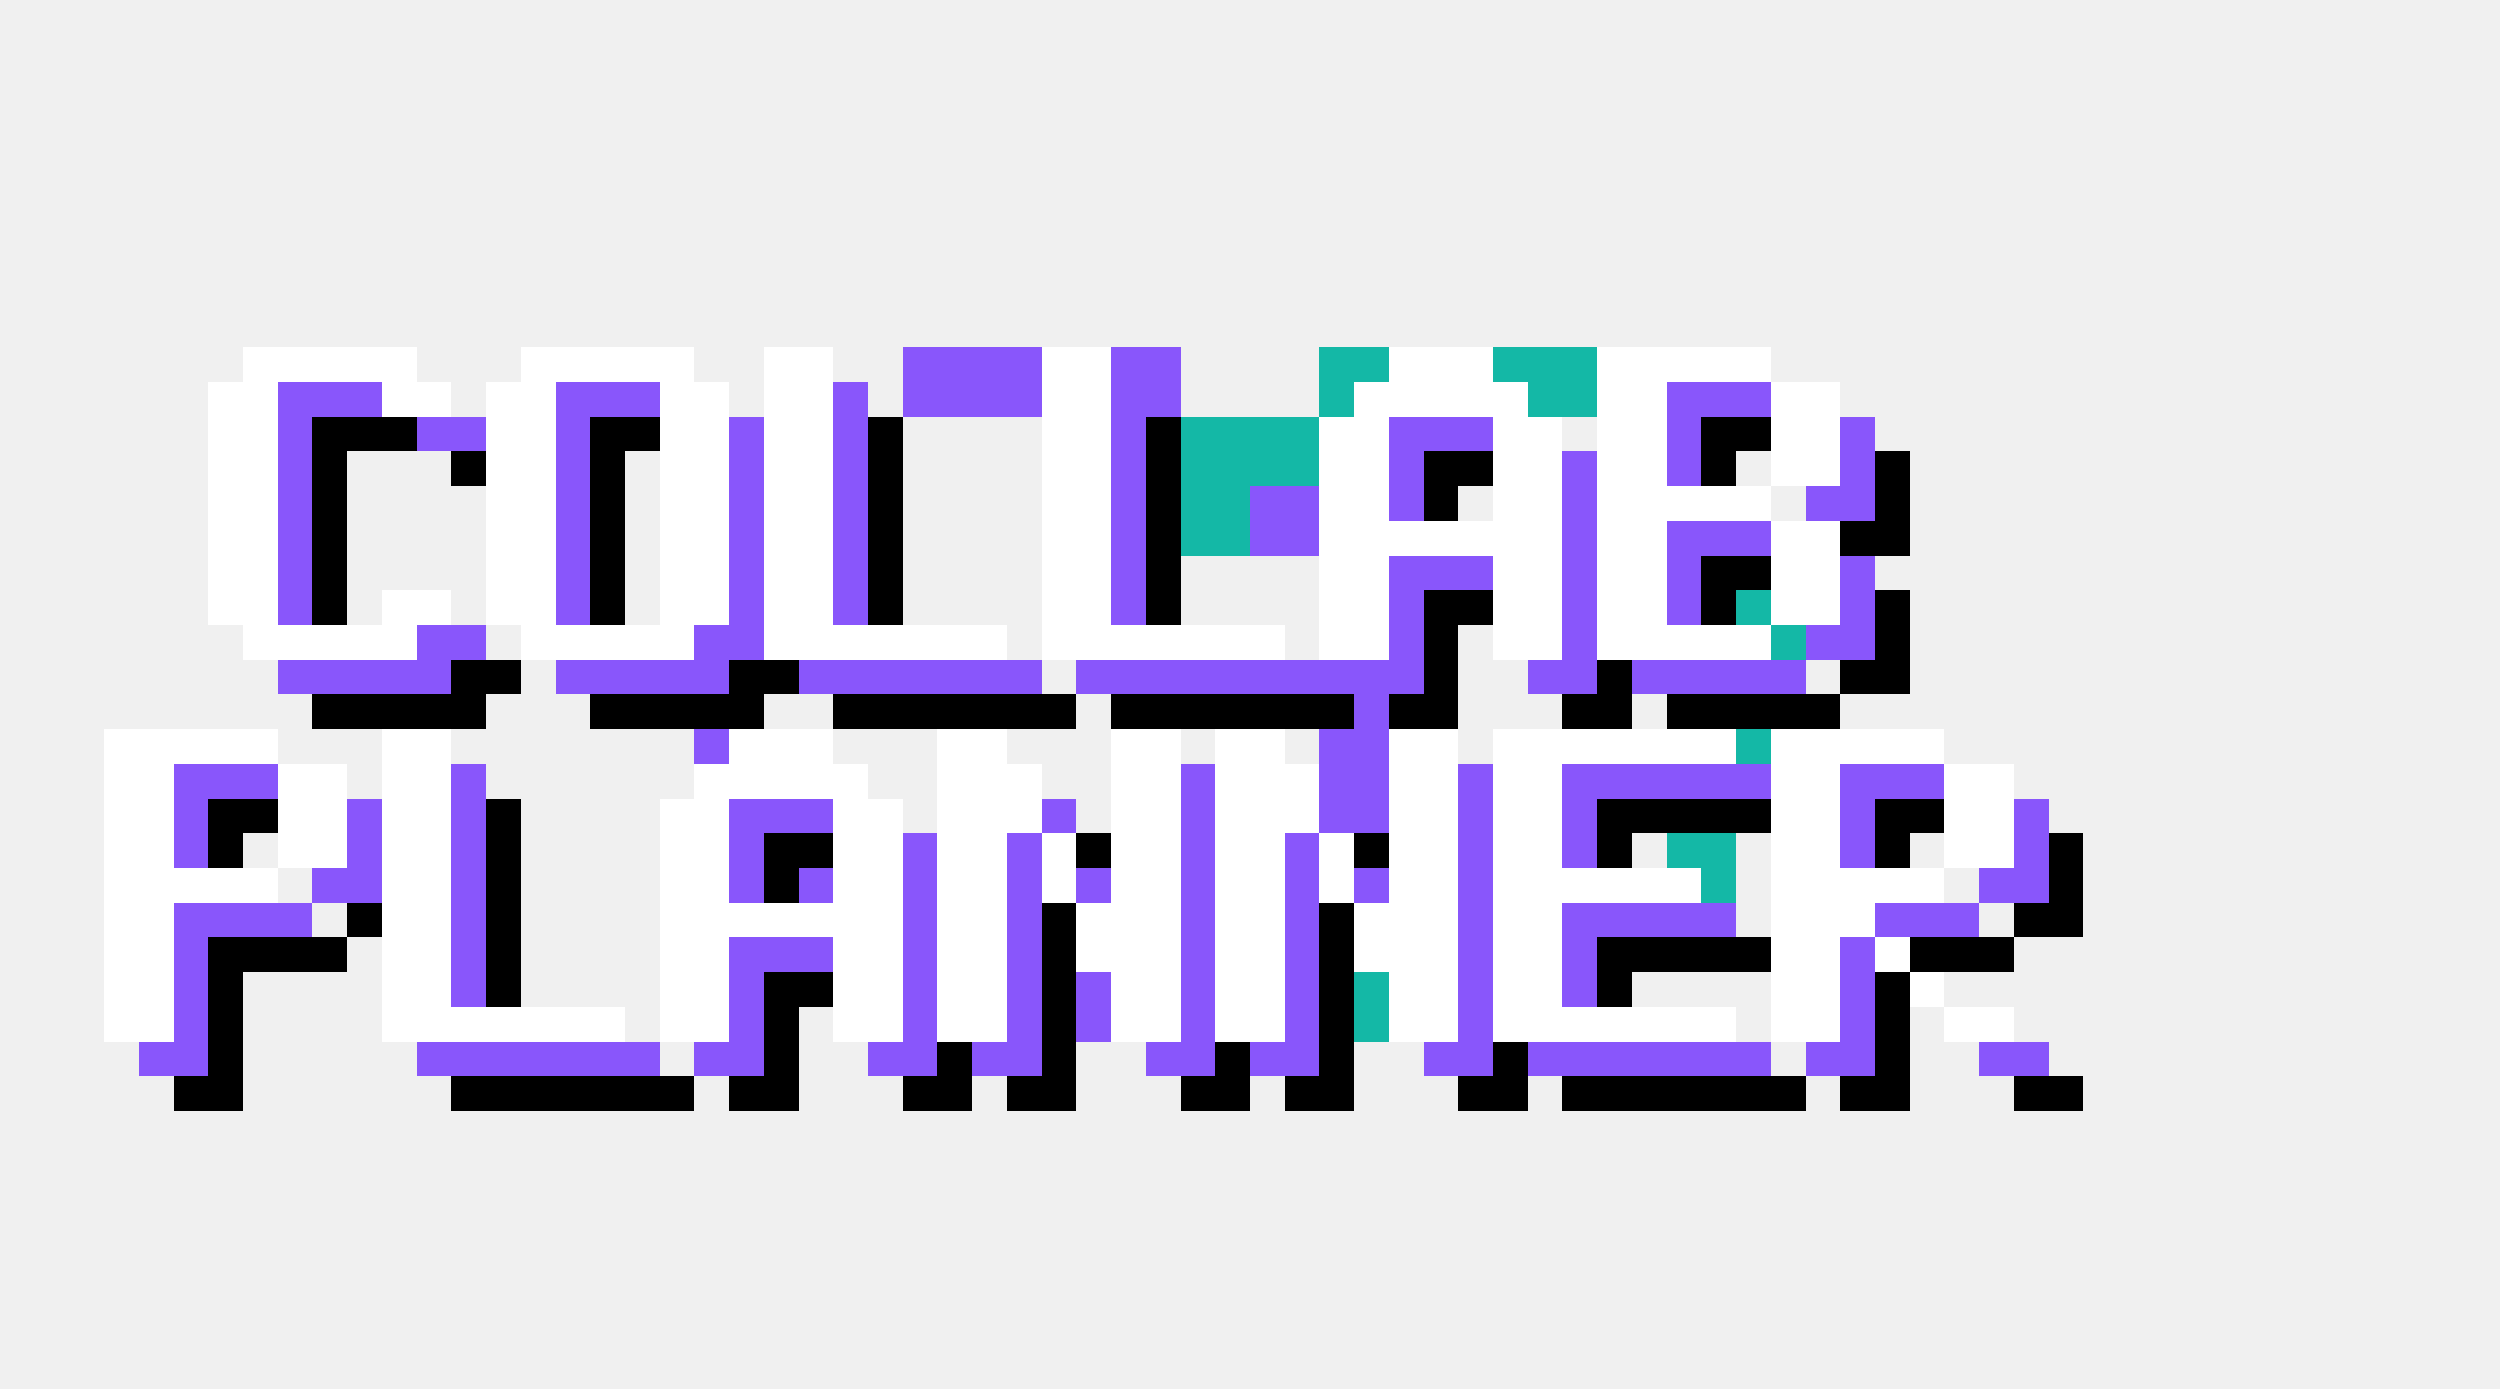
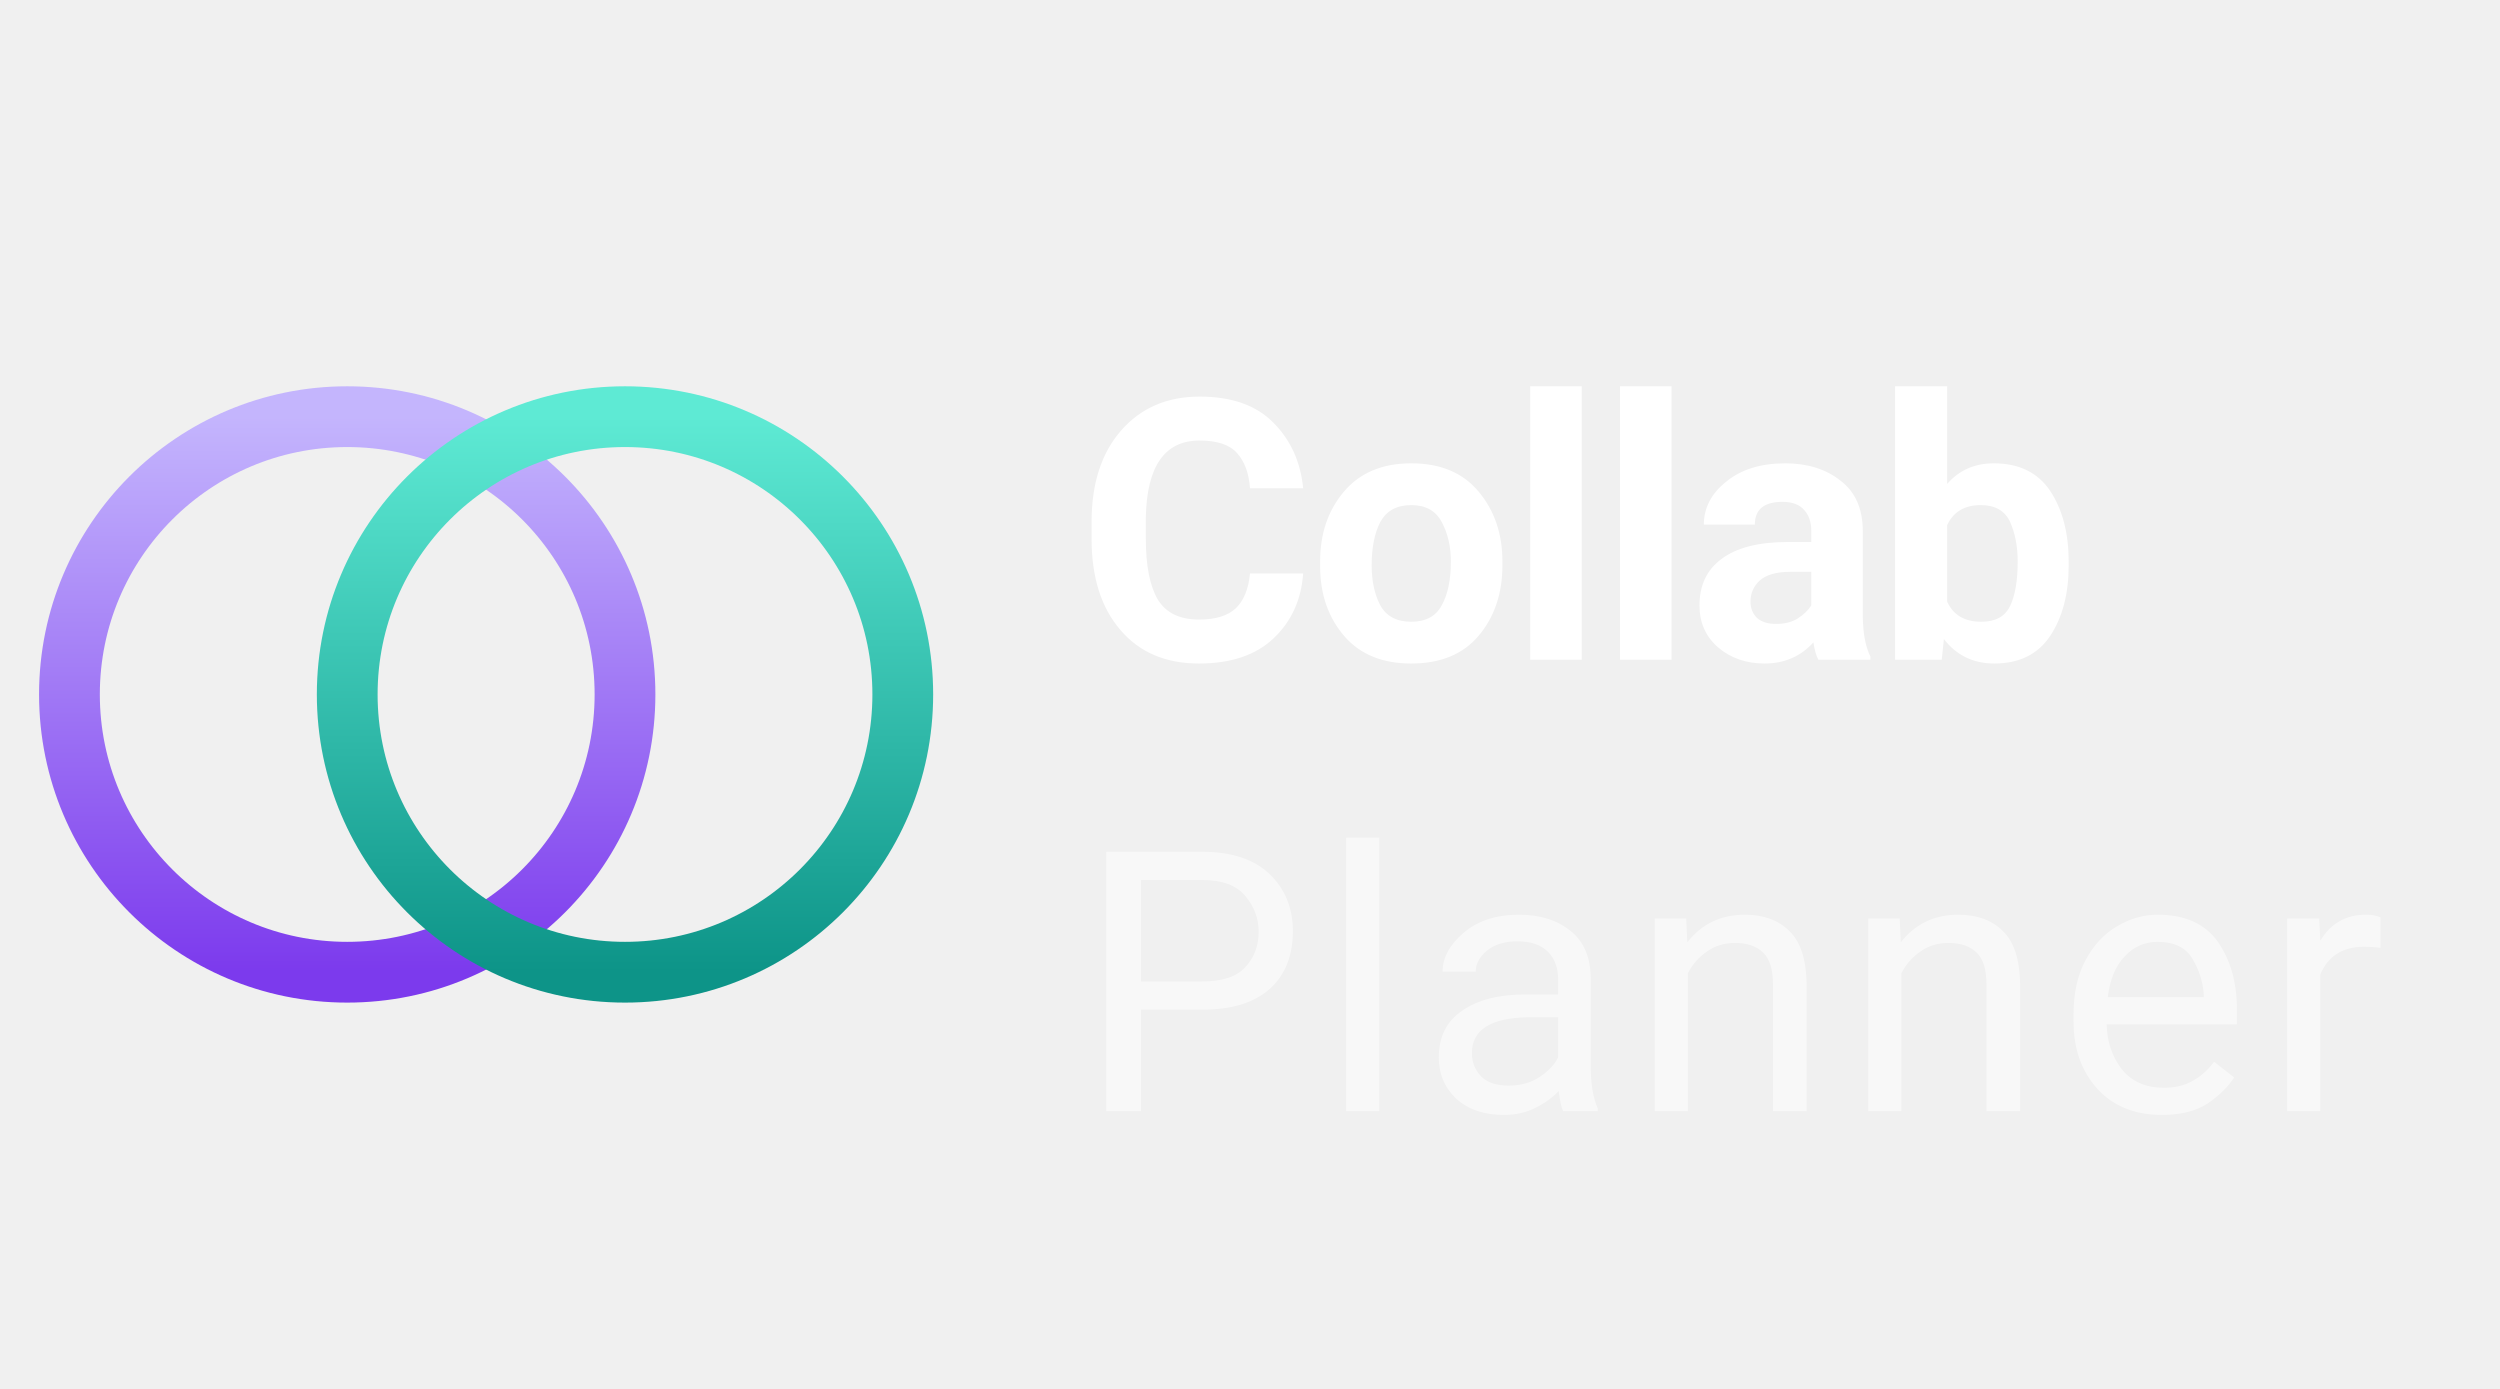
- <svg xmlns="http://www.w3.org/2000/svg" viewBox="0 0 72 40" shape-rendering="crispEdges">
-   <g fill="#8956FB">
-     <rect x="26" y="10" width="8" height="2" />
-     <rect x="22" y="12" width="4" height="2" />
-     <rect x="22" y="14" width="2" height="2" />
-     <rect x="20" y="16" width="2" height="8" />
-     <rect x="36" y="14" width="2" height="2" />
-     <rect x="38" y="16" width="2" height="8" />
-     <rect x="36" y="24" width="2" height="2" />
-     <rect x="22" y="24" width="2" height="2" />
-     <rect x="22" y="26" width="4" height="2" />
-     <rect x="26" y="28" width="8" height="2" />
-     <rect x="34" y="26" width="4" height="2" />
+ <svg xmlns="http://www.w3.org/2000/svg" viewBox="0 0 72 40" fill="none">
+   <defs>
+     <linearGradient id="lg-purple" x1="0" y1="0" x2="0" y2="1">
+       <stop offset="0%" stop-color="#c4b5fd" />
+       <stop offset="100%" stop-color="#7c3aed" />
+     </linearGradient>
+     <linearGradient id="lg-teal" x1="0" y1="0" x2="0" y2="1">
+       <stop offset="0%" stop-color="#5eead4" />
+       <stop offset="100%" stop-color="#0d9488" />
+     </linearGradient>
+   </defs>
+   <g stroke-width="1.75" stroke-linecap="round">
+     <circle cx="10" cy="20" r="8" stroke="url(#lg-purple)" />
+     <circle cx="18" cy="20" r="8" stroke="url(#lg-teal)" />
  </g>
-   <g fill="#14b8a6">
-     <rect x="38" y="10" width="8" height="2" />
-     <rect x="46" y="12" width="4" height="2" />
-     <rect x="48" y="14" width="2" height="2" />
-     <rect x="50" y="16" width="2" height="8" />
-     <rect x="34" y="14" width="2" height="2" />
-     <rect x="32" y="16" width="2" height="8" />
-     <rect x="34" y="24" width="2" height="2" />
-     <rect x="48" y="24" width="2" height="2" />
-     <rect x="46" y="26" width="4" height="2" />
-     <rect x="38" y="28" width="8" height="2" />
-     <rect x="34" y="12" width="4" height="2" />
-   </g>
-   <defs>
-     <g id="C">
-       <rect x="1" y="0" width="5" height="1" />
-       <rect x="0" y="1" width="2" height="7" />
-       <rect x="5" y="1" width="2" height="1" />
-       <rect x="5" y="7" width="2" height="1" />
-       <rect x="1" y="8" width="5" height="1" />
-     </g>
-     <g id="O">
-       <rect x="1" y="0" width="5" height="1" />
-       <rect x="0" y="1" width="2" height="7" />
-       <rect x="5" y="1" width="2" height="7" />
-       <rect x="1" y="8" width="5" height="1" />
-     </g>
-     <g id="L">
-       <rect x="0" y="0" width="2" height="8" />
-       <rect x="0" y="8" width="7" height="1" />
-     </g>
-     <g id="A">
-       <rect x="2" y="0" width="3" height="1" />
-       <rect x="1" y="1" width="5" height="1" />
-       <rect x="0" y="2" width="2" height="7" />
-       <rect x="5" y="2" width="2" height="7" />
-       <rect x="2" y="5" width="3" height="1" />
-     </g>
-     <g id="B">
-       <rect x="0" y="0" width="5" height="1" />
-       <rect x="0" y="1" width="2" height="7" />
-       <rect x="5" y="1" width="2" height="3" />
-       <rect x="2" y="4" width="3" height="1" />
-       <rect x="5" y="5" width="2" height="3" />
-       <rect x="0" y="8" width="5" height="1" />
-     </g>
-     <g id="P">
-       <rect x="0" y="0" width="5" height="1" />
-       <rect x="0" y="1" width="2" height="8" />
-       <rect x="5" y="1" width="2" height="3" />
-       <rect x="2" y="4" width="3" height="1" />
-     </g>
-     <g id="N">
-       <rect x="0" y="0" width="2" height="9" />
-       <rect x="5" y="0" width="2" height="9" />
-       <rect x="2" y="1" width="1" height="2" />
-       <rect x="3" y="3" width="1" height="2" />
-       <rect x="4" y="5" width="1" height="2" />
-     </g>
-     <g id="E">
-       <rect x="0" y="0" width="7" height="1" />
-       <rect x="0" y="1" width="2" height="7" />
-       <rect x="2" y="4" width="4" height="1" />
-       <rect x="0" y="8" width="7" height="1" />
-     </g>
-     <g id="R">
-       <rect x="0" y="0" width="5" height="1" />
-       <rect x="0" y="1" width="2" height="8" />
-       <rect x="5" y="1" width="2" height="3" />
-       <rect x="2" y="4" width="3" height="1" />
-       <rect x="2" y="5" width="1" height="1" />
-       <rect x="3" y="6" width="1" height="1" />
-       <rect x="4" y="7" width="1" height="1" />
-       <rect x="5" y="8" width="2" height="1" />
-     </g>
-   </defs>
-   <g fill="#000000">
-     <use href="#C" x="8" y="12" />
-     <use href="#O" x="16" y="12" />
-     <use href="#L" x="24" y="12" />
-     <use href="#L" x="32" y="12" />
-     <use href="#A" x="40" y="12" />
-     <use href="#B" x="48" y="12" />
-     <use href="#P" x="5" y="23" />
-     <use href="#L" x="13" y="23" />
-     <use href="#A" x="21" y="23" />
-     <use href="#N" x="29" y="23" />
-     <use href="#N" x="37" y="23" />
-     <use href="#E" x="45" y="23" />
-     <use href="#R" x="53" y="23" />
-   </g>
-   <g fill="#8956FB">
-     <use href="#C" x="7" y="11" />
-     <use href="#O" x="15" y="11" />
-     <use href="#L" x="23" y="11" />
-     <use href="#L" x="31" y="11" />
-     <use href="#A" x="39" y="11" />
-     <use href="#B" x="47" y="11" />
-     <use href="#P" x="4" y="22" />
-     <use href="#L" x="12" y="22" />
-     <use href="#A" x="20" y="22" />
-     <use href="#N" x="28" y="22" />
-     <use href="#N" x="36" y="22" />
-     <use href="#E" x="44" y="22" />
-     <use href="#R" x="52" y="22" />
-   </g>
-   <g fill="#ffffff">
-     <use href="#C" x="6" y="10" />
-     <use href="#O" x="14" y="10" />
-     <use href="#L" x="22" y="10" />
-     <use href="#L" x="30" y="10" />
-     <use href="#A" x="38" y="10" />
-     <use href="#B" x="46" y="10" />
-     <use href="#P" x="3" y="21" />
-     <use href="#L" x="11" y="21" />
-     <use href="#A" x="19" y="21" />
-     <use href="#N" x="27" y="21" />
-     <use href="#N" x="35" y="21" />
-     <use href="#E" x="43" y="21" />
-     <use href="#R" x="51" y="21" />
+   <g font-family="ui-sans-serif, system-ui, -apple-system, 'Segoe UI', Roboto, 'Helvetica Neue', Arial, sans-serif" fill="#ffffff">
+     <text x="31" y="19" font-size="10.5" font-weight="600" letter-spacing="-0.2">Collab</text>
+     <text x="31" y="32" font-size="10.5" font-weight="400" letter-spacing="0.35" opacity="0.55">Planner</text>
  </g>
</svg>
